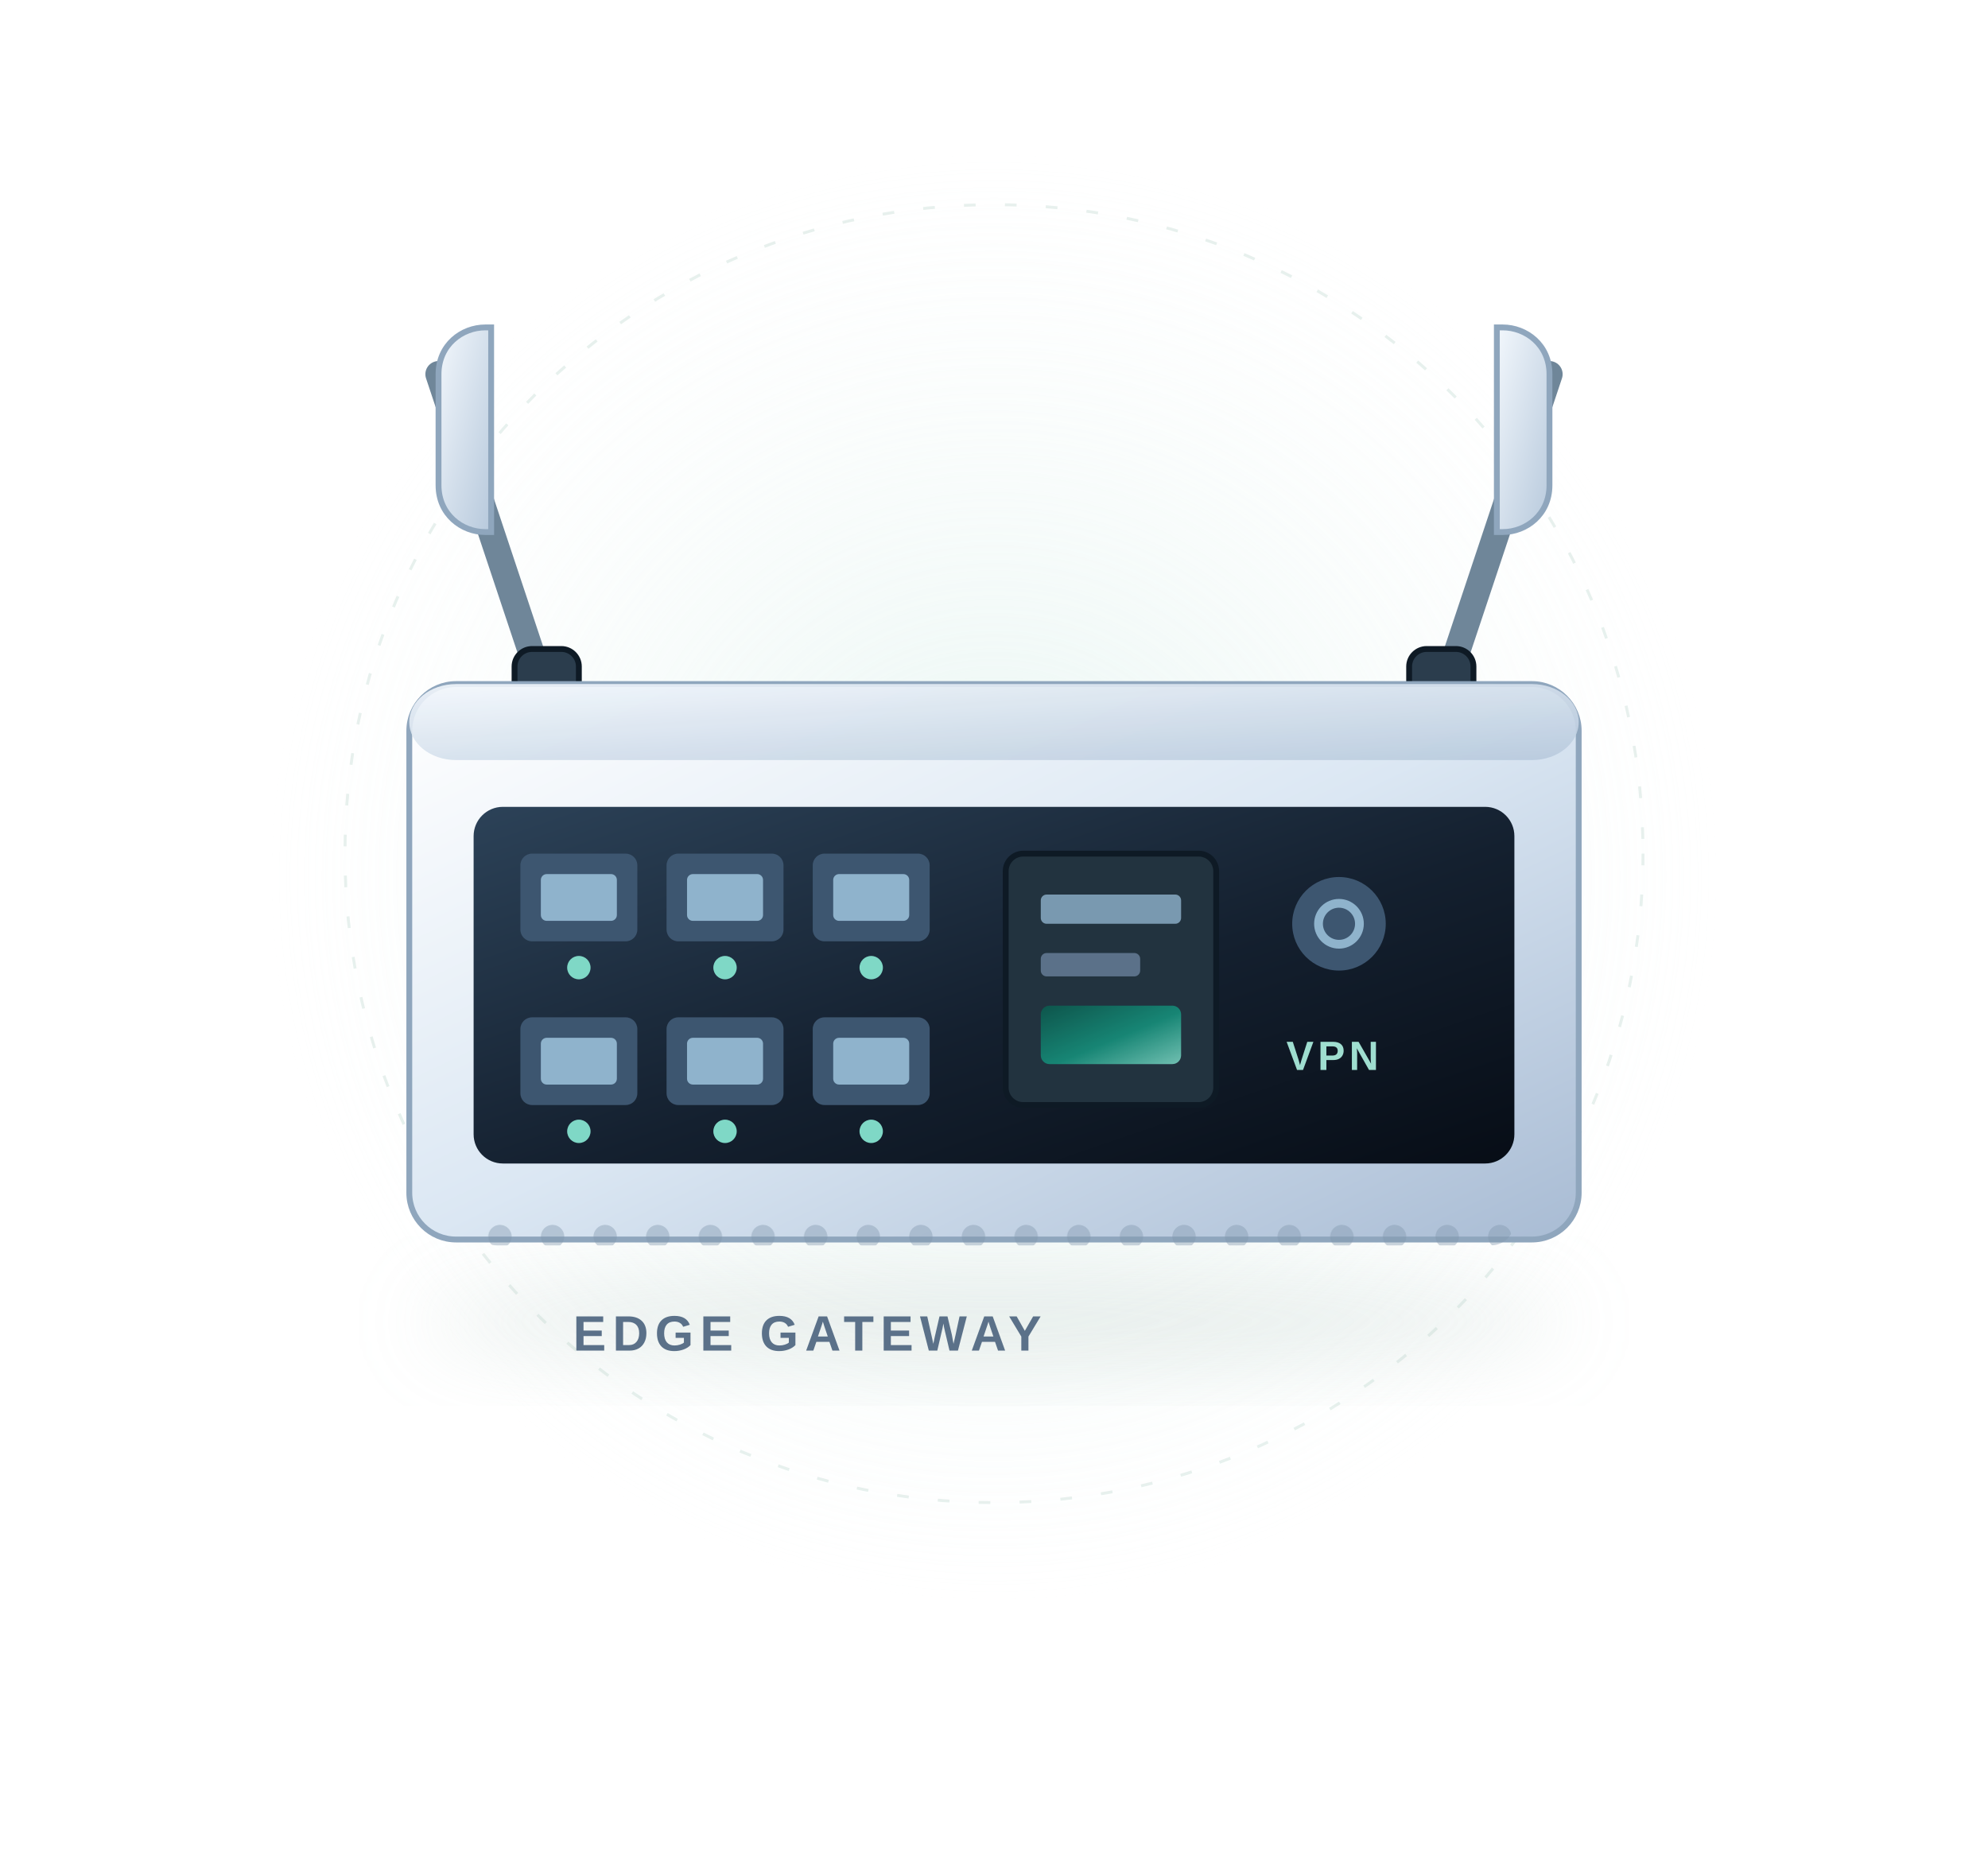
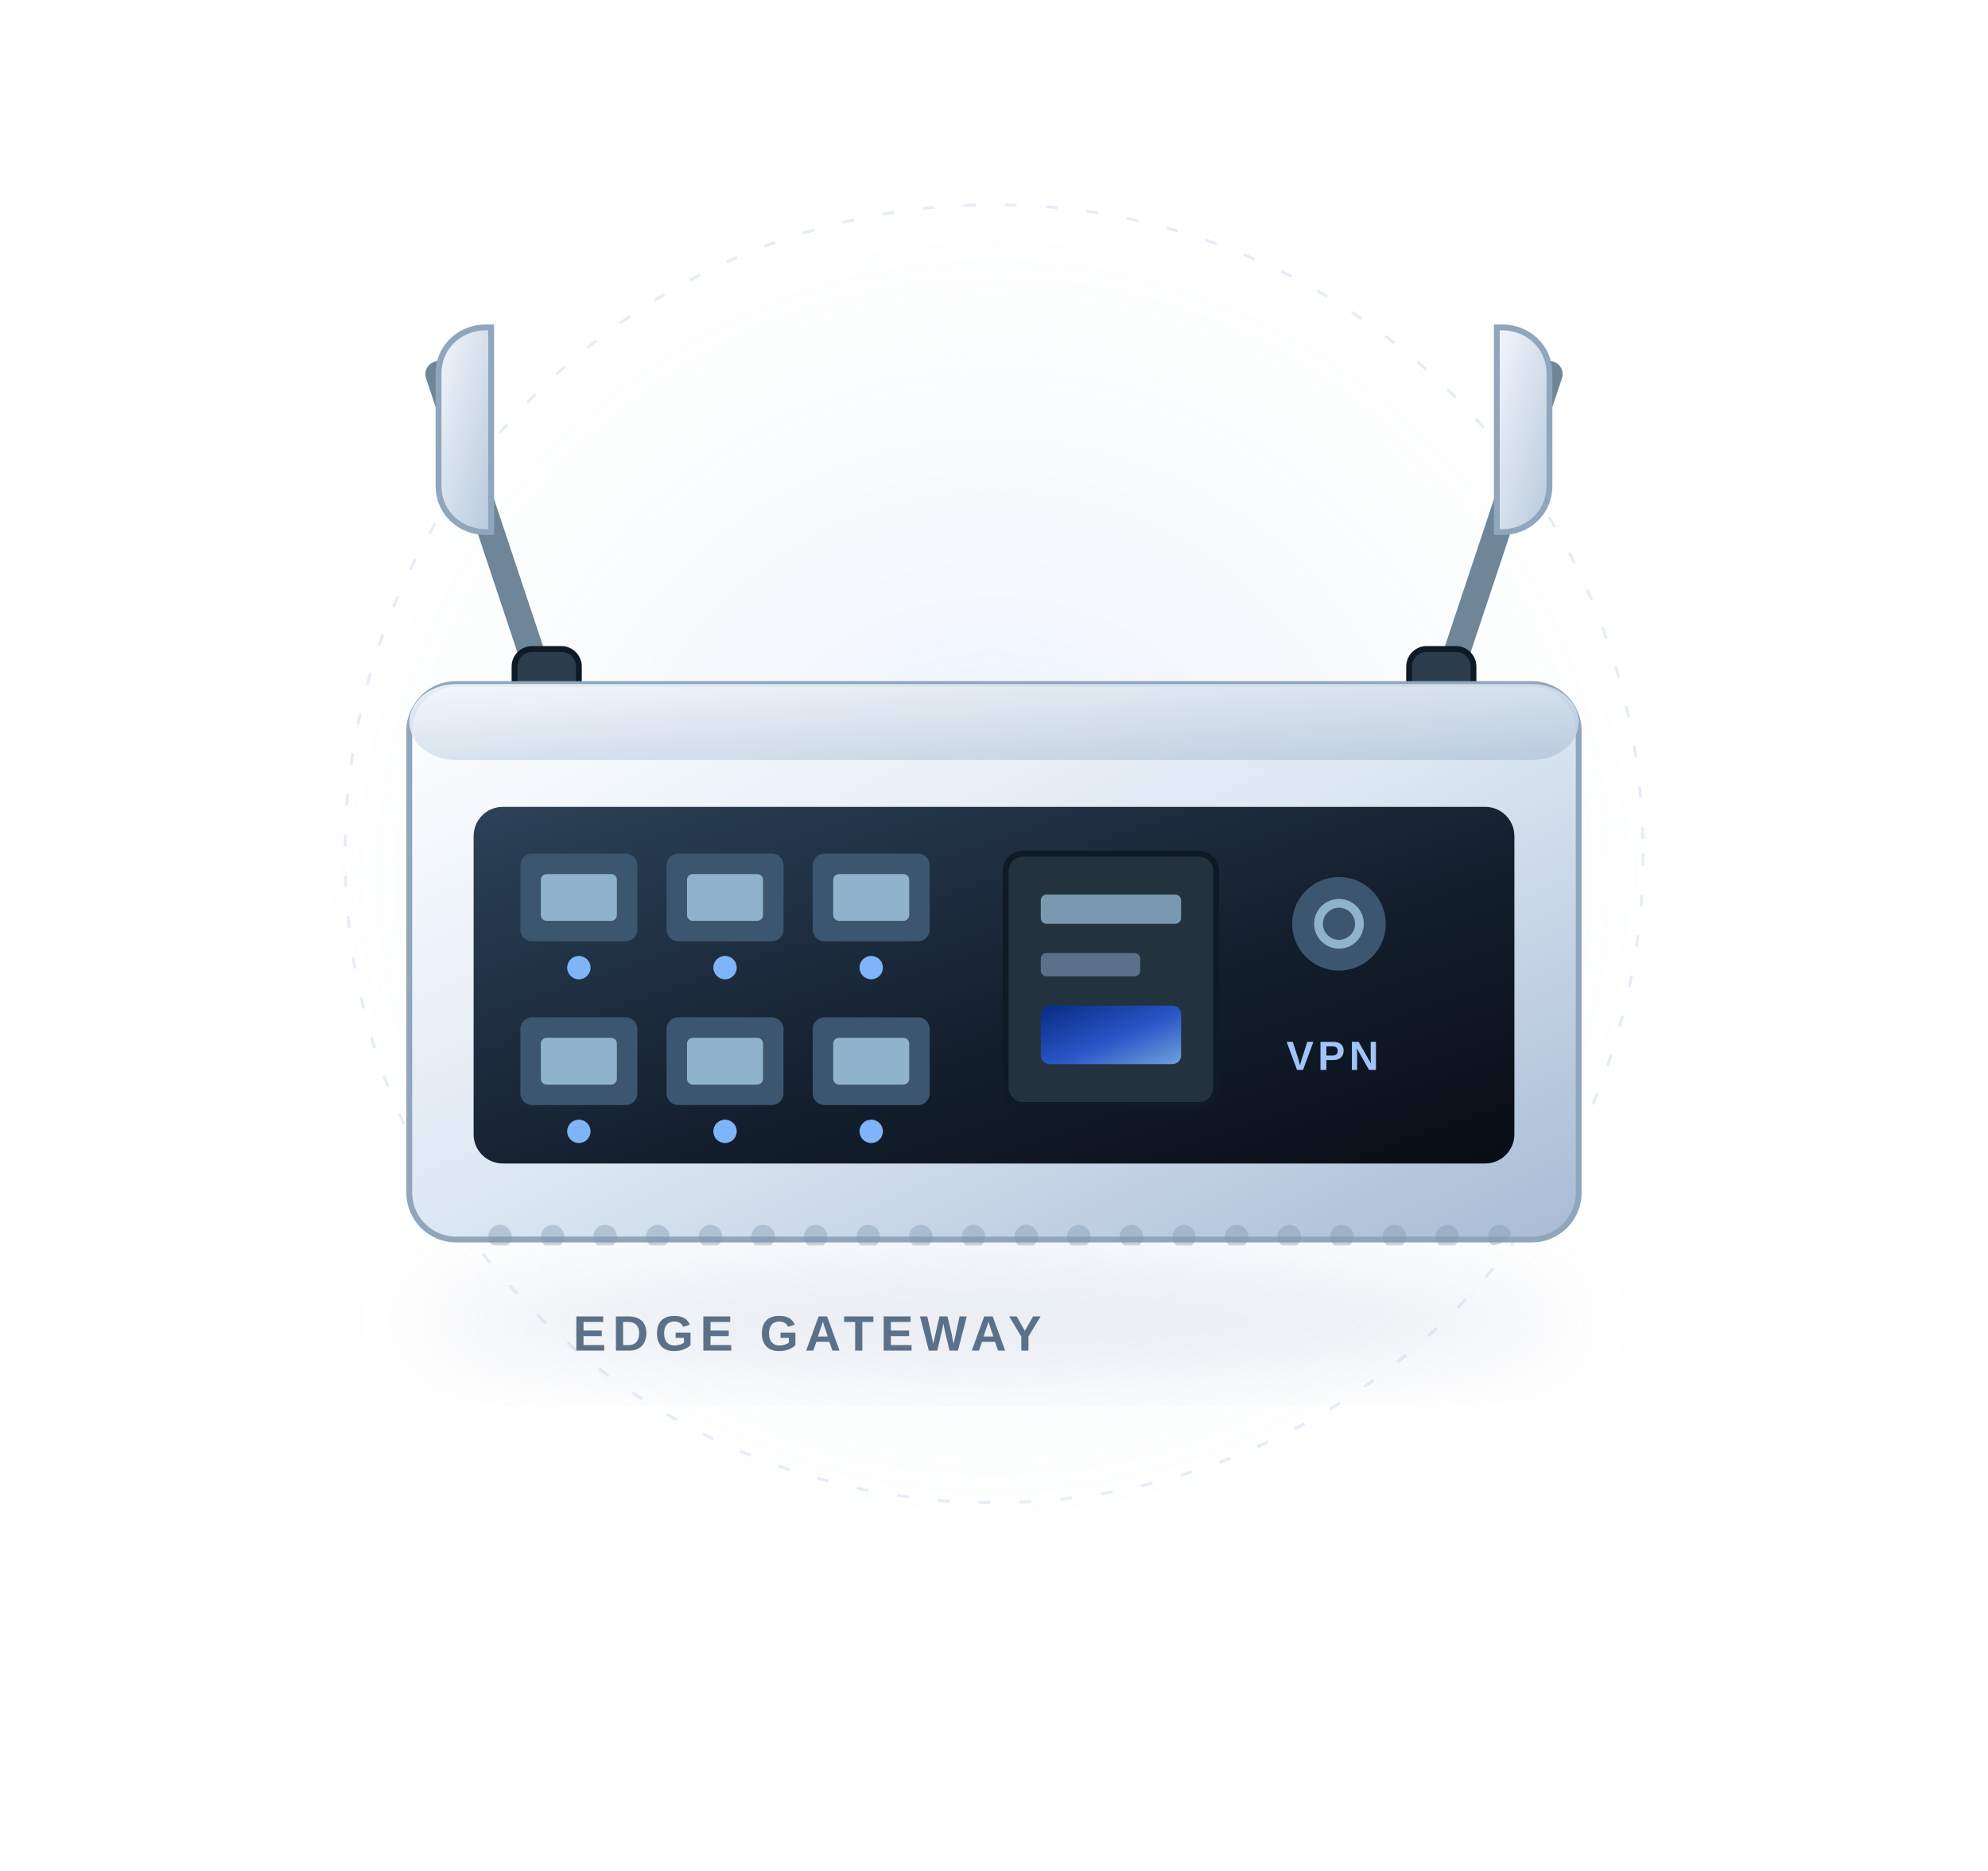
<svg xmlns="http://www.w3.org/2000/svg" role="img" viewBox="0 0 680 640" width="680" height="640">
  <defs>
    <linearGradient id="gwShell" x1="0" y1="0" x2="1" y2="1">
      <stop stop-color="#ffffff" />
      <stop offset=".5" stop-color="#dbe7f3" />
      <stop offset="1" stop-color="#a9bcd4" />
    </linearGradient>
    <linearGradient id="gwTop" x1="0" y1="0" x2="1" y2="1">
      <stop stop-color="#f2f7fc" />
      <stop offset="1" stop-color="#b7c9dc" />
    </linearGradient>
    <linearGradient id="gwDark" x1="0" y1="0" x2="1" y2="1">
      <stop stop-color="#2c4258" />
      <stop offset=".55" stop-color="#14202f" />
      <stop offset="1" stop-color="#070d16" />
    </linearGradient>
    <linearGradient id="gwAccent" x1="0" y1="0" x2="1" y2="1">
-       <stop stop-color="#0a5a4e" />
-       <stop offset=".55" stop-color="#15937e" />
-       <stop offset="1" stop-color="#7fd8c6" />
+       <stop stop-color="#012a8c" />
+       <stop offset=".55" stop-color="#2b5be0" />
+       <stop offset="1" stop-color="#7fb4f8" />
    </linearGradient>
    <radialGradient id="gwHalo">
-       <stop stop-color="#cdeae3" stop-opacity=".8" />
+       <stop stop-color="#cddbfa" stop-opacity=".8" />
      <stop offset="1" stop-color="#eef7f5" stop-opacity="0" />
    </radialGradient>
    <pattern id="gwVents" width="18" height="18" patternUnits="userSpaceOnUse">
      <circle cx="9" cy="9" r="4" fill="#7f95ab" opacity=".5" />
    </pattern>
    <filter id="gwShadow" x="-40%" y="-40%" width="180%" height="180%">
      <feGaussianBlur stdDeviation="14" />
    </filter>
  </defs>
  <circle cx="340" cy="300" r="250" fill="url(#gwHalo)" opacity=".6" />
-   <circle cx="340" cy="292" r="222" stroke="#bcd8d0" stroke-dasharray="4 10" stroke-opacity=".34" fill="none" />
-   <ellipse cx="340" cy="452" rx="196" ry="16" fill="#9fb8b0" opacity=".22" filter="url(#gwShadow)" />
+   <circle cx="340" cy="292" r="222" stroke="#bccbe8" stroke-dasharray="4 10" stroke-opacity=".34" fill="none" />
+   <ellipse cx="340" cy="452" rx="196" ry="16" fill="#a2afc9" opacity=".22" filter="url(#gwShadow)" />
  <g stroke="#6f8699" stroke-width="9" stroke-linecap="round" fill="none">
    <path d="M186 236L150 128" />
    <path d="M494 236L530 128" />
  </g>
  <g fill="#2b3d4d" stroke="#0e1a25" stroke-width="2">
    <rect x="176" y="222" width="22" height="26" rx="6" />
    <rect x="482" y="222" width="22" height="26" rx="6" />
  </g>
  <g fill="url(#gwTop)" stroke="#8fa6bd" stroke-width="2">
    <path d="M150 128c0-10 8-16 16-16h2v70h-2c-8 0-16-6-16-16z" />
    <path d="M530 128c0-10-8-16-16-16h-2v70h2c8 0 16-6 16-16z" />
  </g>
  <rect x="140" y="234" width="400" height="190" rx="16" fill="url(#gwShell)" stroke="#8fa6bd" stroke-width="2" />
  <rect x="140" y="234" width="400" height="26" rx="16" fill="url(#gwTop)" opacity=".9" />
  <rect x="162" y="276" width="356" height="122" rx="10" fill="url(#gwDark)" />
  <g fill="#3d5670">
    <rect x="178" y="292" width="40" height="30" rx="4" />
    <rect x="228" y="292" width="40" height="30" rx="4" />
    <rect x="278" y="292" width="40" height="30" rx="4" />
    <rect x="178" y="348" width="40" height="30" rx="4" />
    <rect x="228" y="348" width="40" height="30" rx="4" />
    <rect x="278" y="348" width="40" height="30" rx="4" />
  </g>
  <g fill="#8fb3cc">
    <rect x="185" y="299" width="26" height="16" rx="2" />
    <rect x="235" y="299" width="26" height="16" rx="2" />
    <rect x="285" y="299" width="26" height="16" rx="2" />
    <rect x="185" y="355" width="26" height="16" rx="2" />
    <rect x="235" y="355" width="26" height="16" rx="2" />
    <rect x="285" y="355" width="26" height="16" rx="2" />
  </g>
-   <g fill="#7fd8c6">
+   <g fill="#7fb4f8">
    <circle cx="198" cy="331" r="4" />
    <circle cx="248" cy="331" r="4" />
    <circle cx="298" cy="331" r="4" />
    <circle cx="198" cy="387" r="4" />
    <circle cx="248" cy="387" r="4" />
    <circle cx="298" cy="387" r="4" />
  </g>
  <rect x="344" y="292" width="72" height="86" rx="6" fill="#22333f" stroke="#0e1a25" stroke-width="2" />
  <rect x="356" y="306" width="48" height="10" rx="2" fill="#8fb3cc" opacity=".8" />
  <rect x="356" y="326" width="34" height="8" rx="2" fill="#5b7189" />
  <rect x="356" y="344" width="48" height="20" rx="3" fill="url(#gwAccent)" opacity=".85" />
  <circle cx="458" cy="316" r="16" fill="#3d5670" />
  <circle cx="458" cy="316" r="7" fill="none" stroke="#8fb3cc" stroke-width="3" />
-   <text x="440" y="366" fill="#9fded0" font-family="Arial,sans-serif" font-size="14" font-weight="700" letter-spacing="1.4">VPN</text>
+   <text x="440" y="366" fill="#a0c4f7" font-family="Arial,sans-serif" font-size="14" font-weight="700" letter-spacing="1.4">VPN</text>
  <rect x="162" y="410" width="356" height="16" rx="8" fill="url(#gwVents)" opacity=".8" />
  <text x="196" y="462" fill="#5b7189" font-family="Arial,sans-serif" font-size="17" font-weight="700" letter-spacing="2.2">EDGE GATEWAY</text>
</svg>
